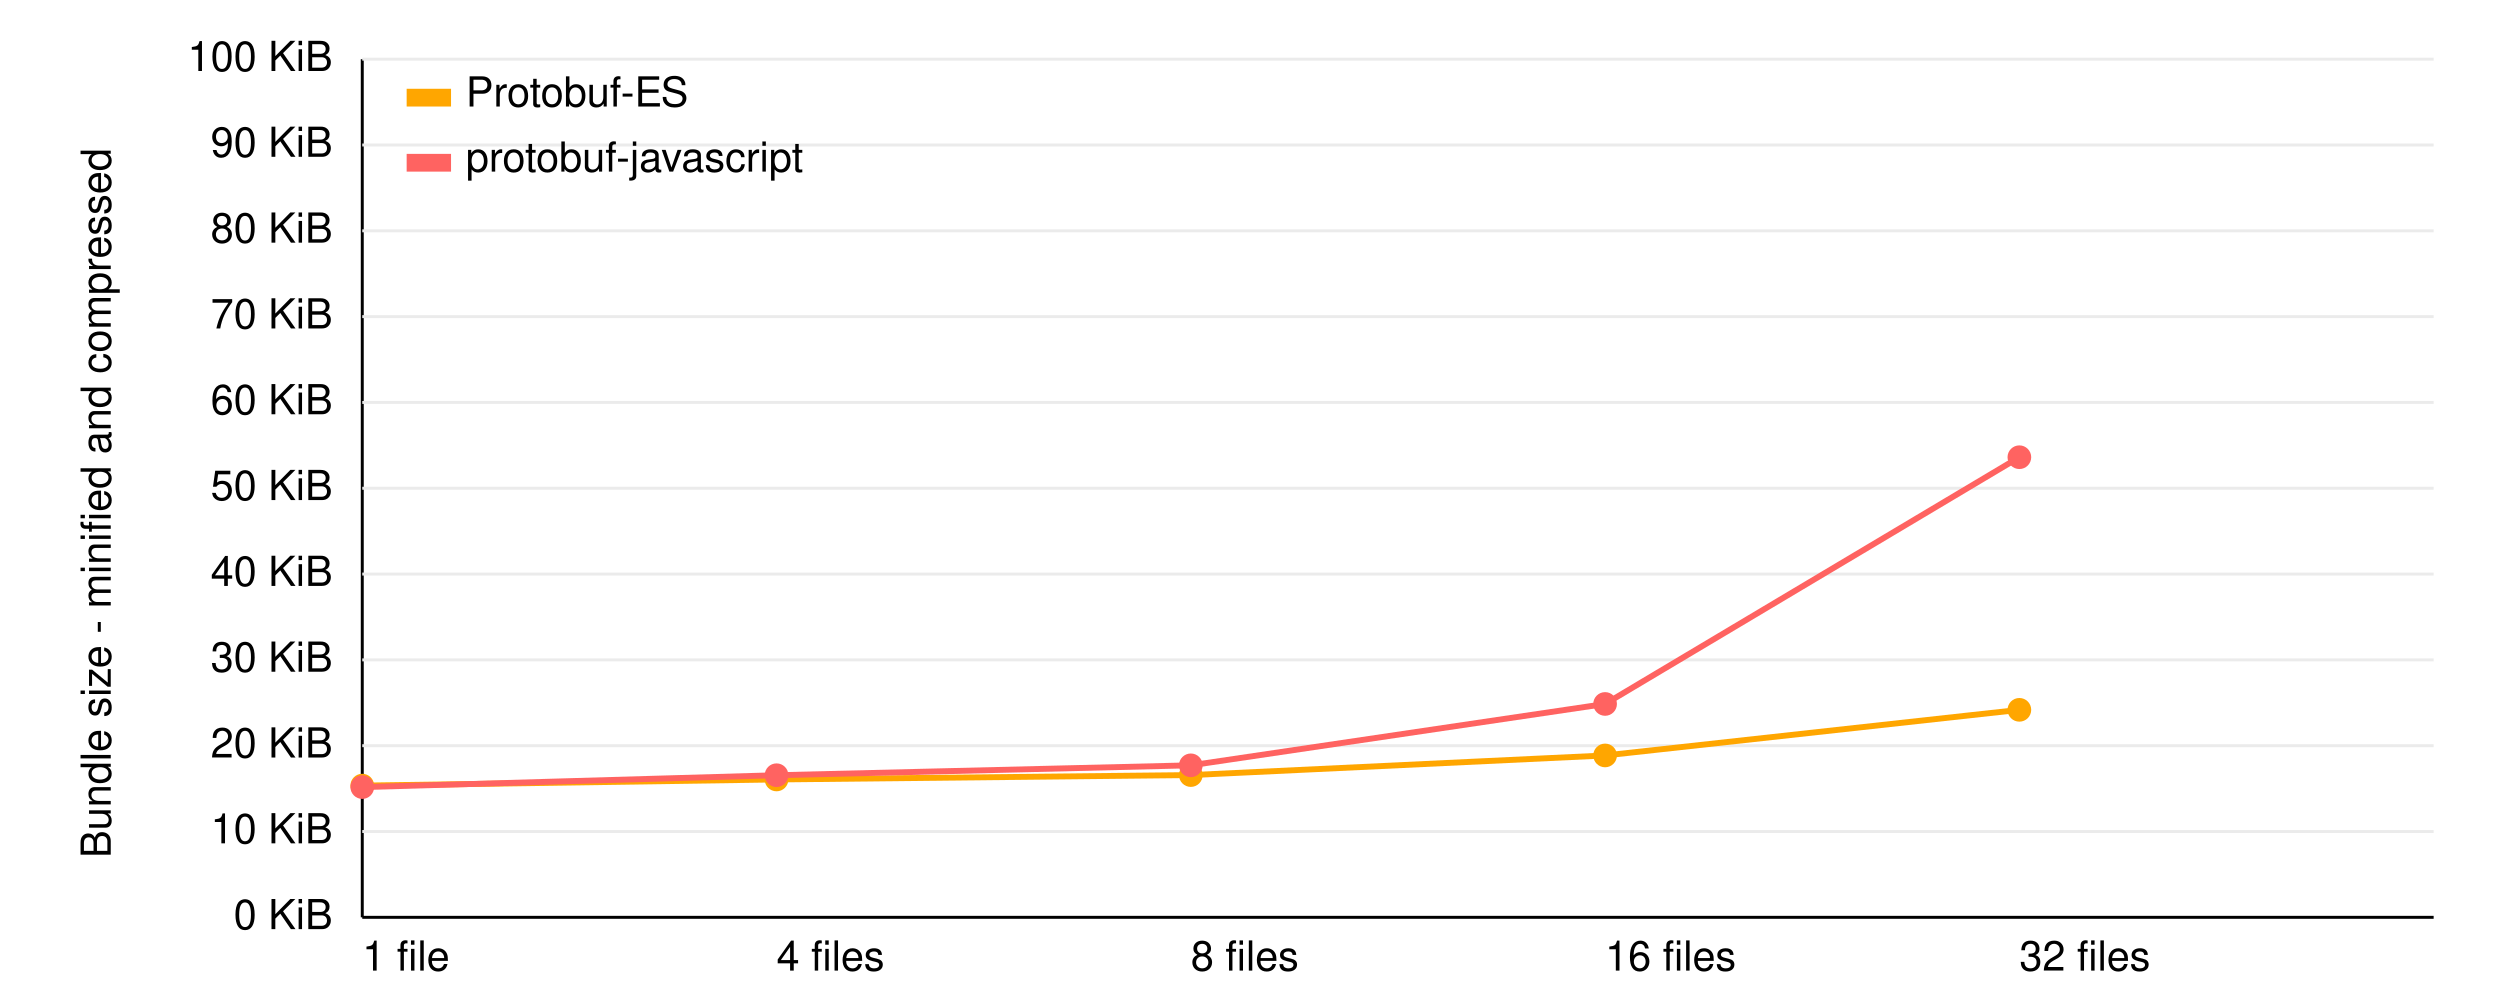
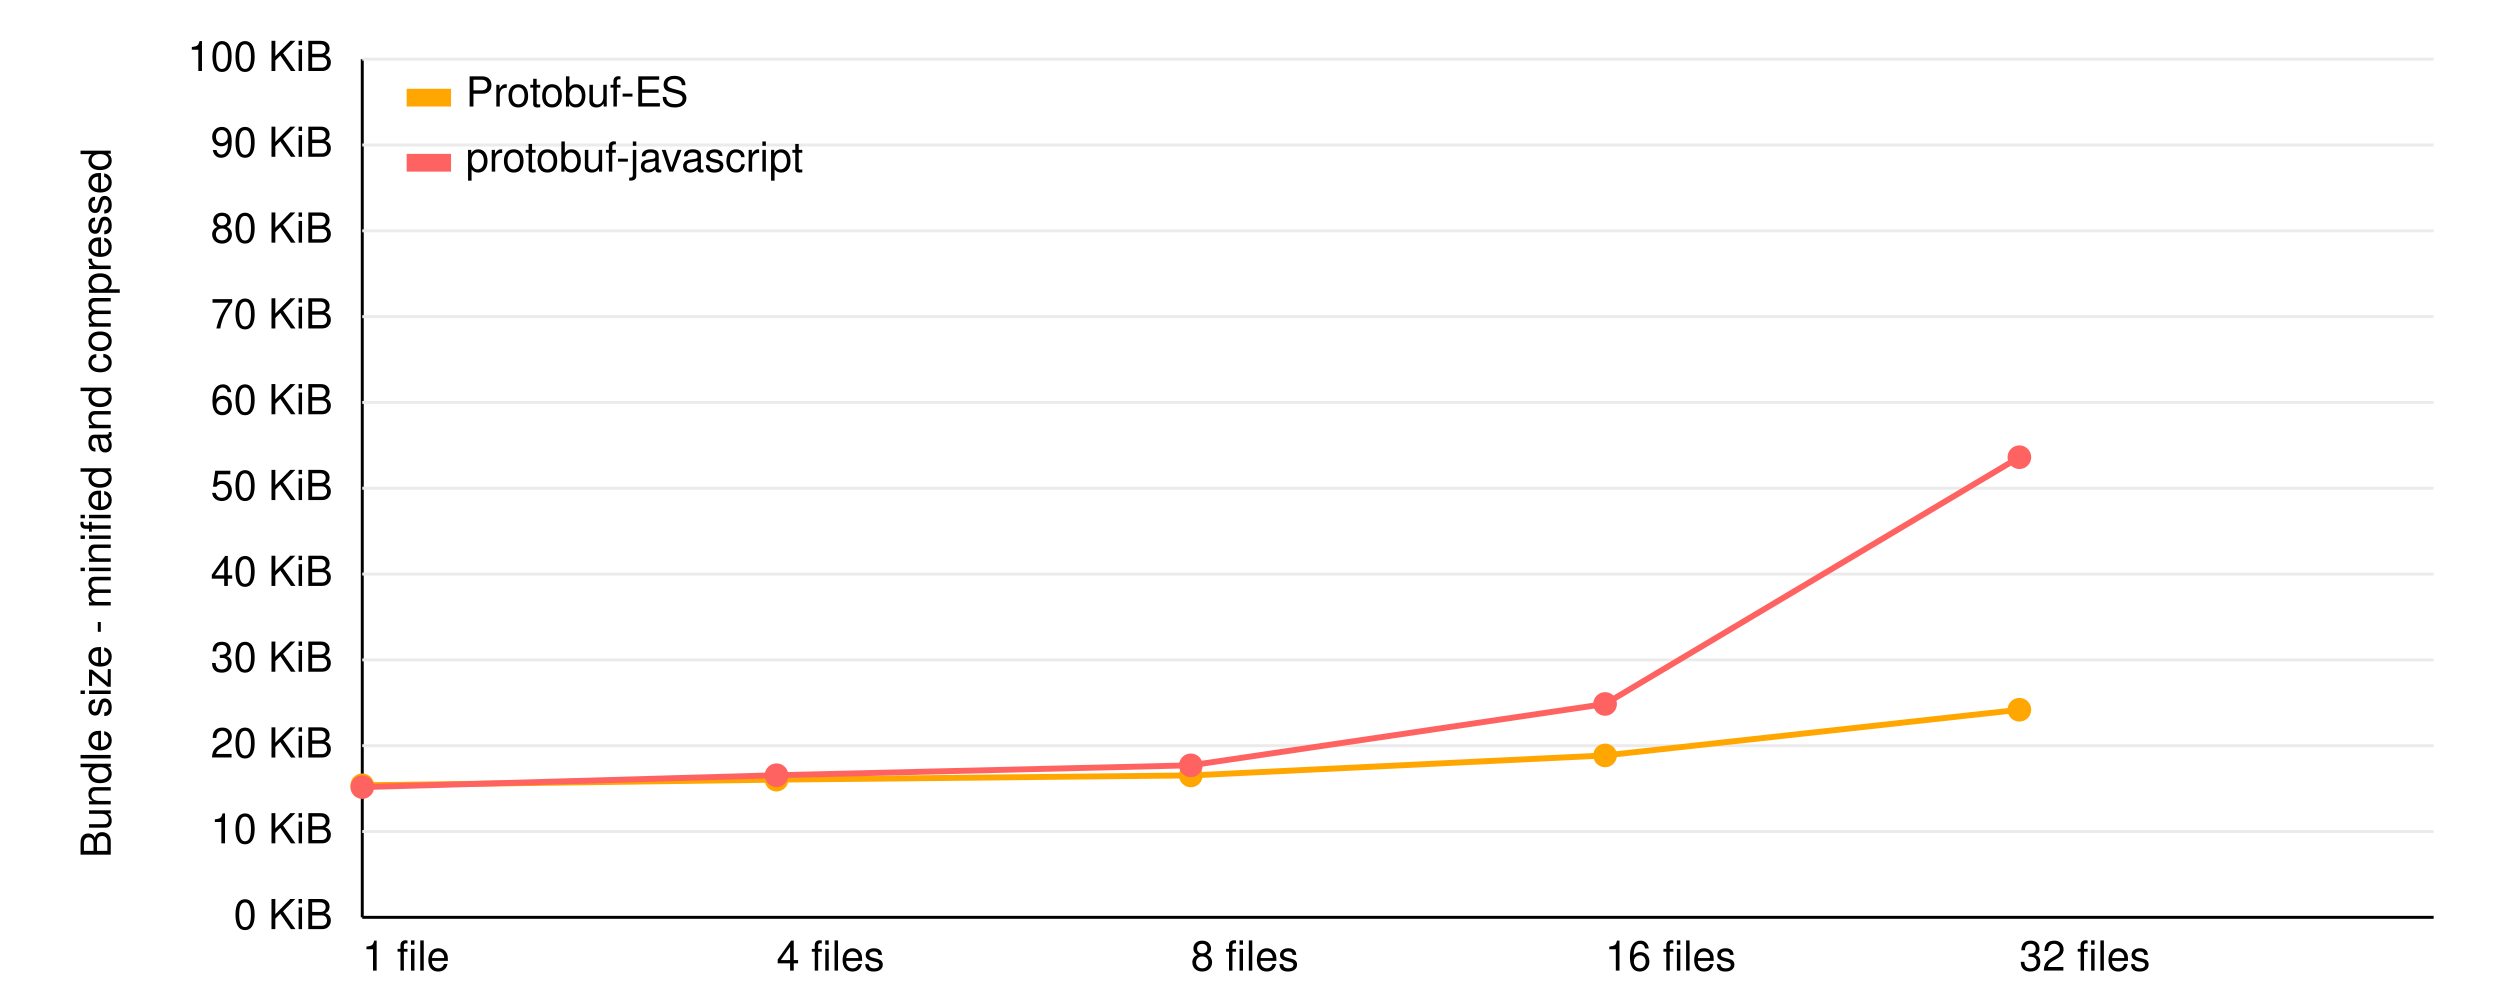
<svg xmlns="http://www.w3.org/2000/svg" version="1.1" width="820px" height="330px" viewBox="0 0 820 340" class="chart">
  <style>
      
      text {
        font: 14px Verdana, Helvetica, Arial, sans-serif;
      }
      
    </style>
  <g transform="translate(110,310)">
    <line y1="0" x2="700" stroke="black" />
    <text x="0" y="18" text-anchor="start">1 file</text>
    <text x="140" y="18" text-anchor="start">4 files</text>
    <text x="280" y="18" text-anchor="start">8 files</text>
    <text x="420" y="18" text-anchor="start">16 files</text>
    <text x="560" y="18" text-anchor="start">32 files</text>
  </g>
  <g transform="translate(110, 20)">
    <line x1="0" x2="0" y1="0" y2="290" stroke="black" />
    <g transform="rotate(-90), translate(-150,-85)">
      <text text-anchor="middle">Bundle size - minified and compressed</text>
    </g>
    <text x="-10" y="4" text-anchor="end">100 KiB</text>
    <line x1="0" x2="700" y1="0" y2="0" stroke="#ebebeb" />
    <text x="-10" y="33" text-anchor="end">90 KiB</text>
    <line x1="0" x2="700" y1="29" y2="29" stroke="#ebebeb" />
    <text x="-10" y="62" text-anchor="end">80 KiB</text>
    <line x1="0" x2="700" y1="58" y2="58" stroke="#ebebeb" />
    <text x="-10" y="91" text-anchor="end">70 KiB</text>
    <line x1="0" x2="700" y1="87" y2="87" stroke="#ebebeb" />
    <text x="-10" y="120" text-anchor="end">60 KiB</text>
    <line x1="0" x2="700" y1="116" y2="116" stroke="#ebebeb" />
    <text x="-10" y="149" text-anchor="end">50 KiB</text>
    <line x1="0" x2="700" y1="145" y2="145" stroke="#ebebeb" />
    <text x="-10" y="178" text-anchor="end">40 KiB</text>
    <line x1="0" x2="700" y1="174" y2="174" stroke="#ebebeb" />
    <text x="-10" y="207" text-anchor="end">30 KiB</text>
    <line x1="0" x2="700" y1="203" y2="203" stroke="#ebebeb" />
    <text x="-10" y="236" text-anchor="end">20 KiB</text>
    <line x1="0" x2="700" y1="232" y2="232" stroke="#ebebeb" />
    <text x="-10" y="265" text-anchor="end">10 KiB</text>
    <line x1="0" x2="700" y1="261" y2="261" stroke="#ebebeb" />
    <text x="-10" y="294" text-anchor="end">0 KiB</text>
  </g>
  <g transform="translate(110, 20)">
-     <polyline fill="none" stroke="#ffa600" stroke-width="2" points="0,245.486 140,243.413 280,241.929 420,235.294 560,219.879">
+     <polyline fill="none" stroke="#ffa600" stroke-width="2" points="0,245.379 140,243.475 280,242.048 420,235.285 560,219.848">
    </polyline>
-     <circle cx="0" cy="245.486" r="4" fill="#ffa600" />
-     <circle cx="140" cy="243.413" r="4" fill="#ffa600" />
-     <circle cx="280" cy="241.929" r="4" fill="#ffa600" />
-     <circle cx="420" cy="235.294" r="4" fill="#ffa600" />
-     <circle cx="560" cy="219.879" r="4" fill="#ffa600" />
+     <circle cx="0" cy="245.379" r="4" fill="#ffa600" />
+     <circle cx="140" cy="243.475" r="4" fill="#ffa600" />
+     <circle cx="280" cy="242.048" r="4" fill="#ffa600" />
+     <circle cx="420" cy="235.285" r="4" fill="#ffa600" />
+     <circle cx="560" cy="219.848" r="4" fill="#ffa600" />
  </g>
  <g transform="translate(110, 20)">
    <polyline fill="none" stroke="#ff6361" stroke-width="2" points="0,245.99 140,241.98 280,238.633 420,217.896 560,134.51">
    </polyline>
    <circle cx="0" cy="245.99" r="4" fill="#ff6361" />
    <circle cx="140" cy="241.98" r="4" fill="#ff6361" />
    <circle cx="280" cy="238.633" r="4" fill="#ff6361" />
    <circle cx="420" cy="217.896" r="4" fill="#ff6361" />
    <circle cx="560" cy="134.51" r="4" fill="#ff6361" />
  </g>
  <g transform="translate(125, 30)">
    <g transform="translate(0, 0)">
      <rect width="15" height="6" fill="#ffa600" />
      <text x="20" y="6">Protobuf-ES</text>
    </g>
    <g transform="translate(0, 22)">
      <rect width="15" height="6" fill="#ff6361" />
      <text x="20" y="6">protobuf-javascript</text>
    </g>
  </g>
</svg>
